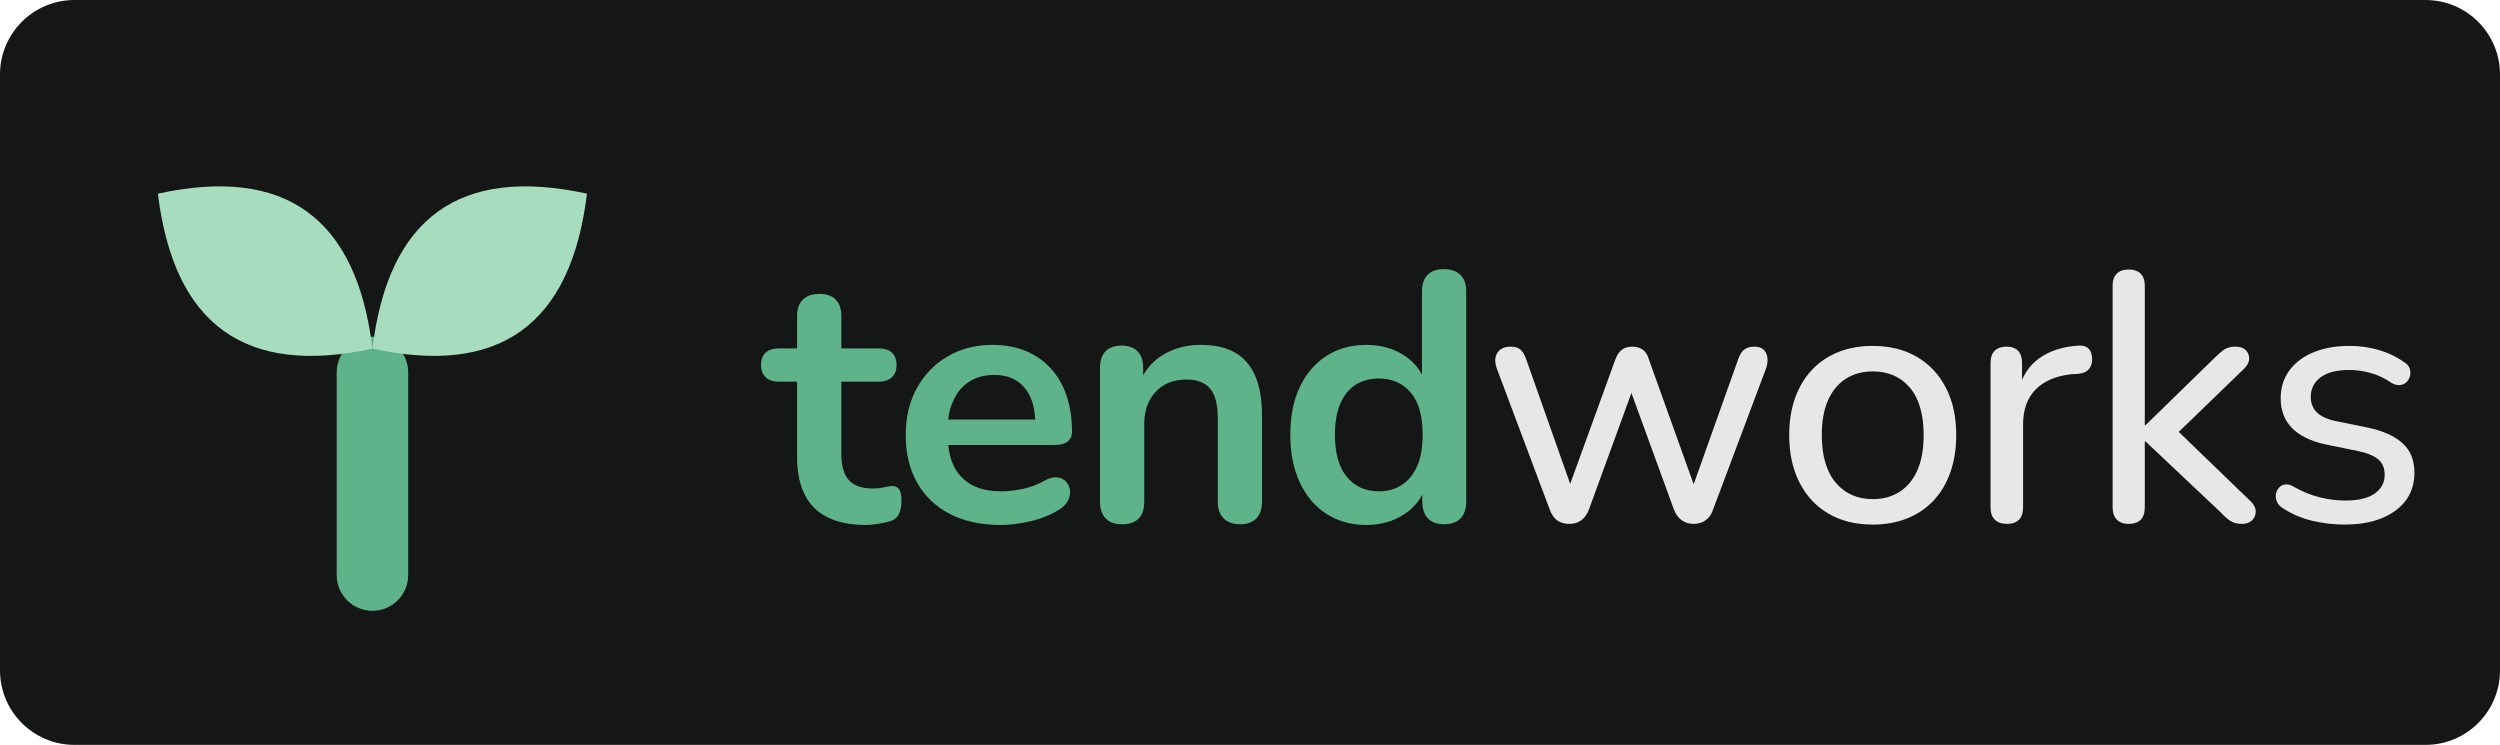
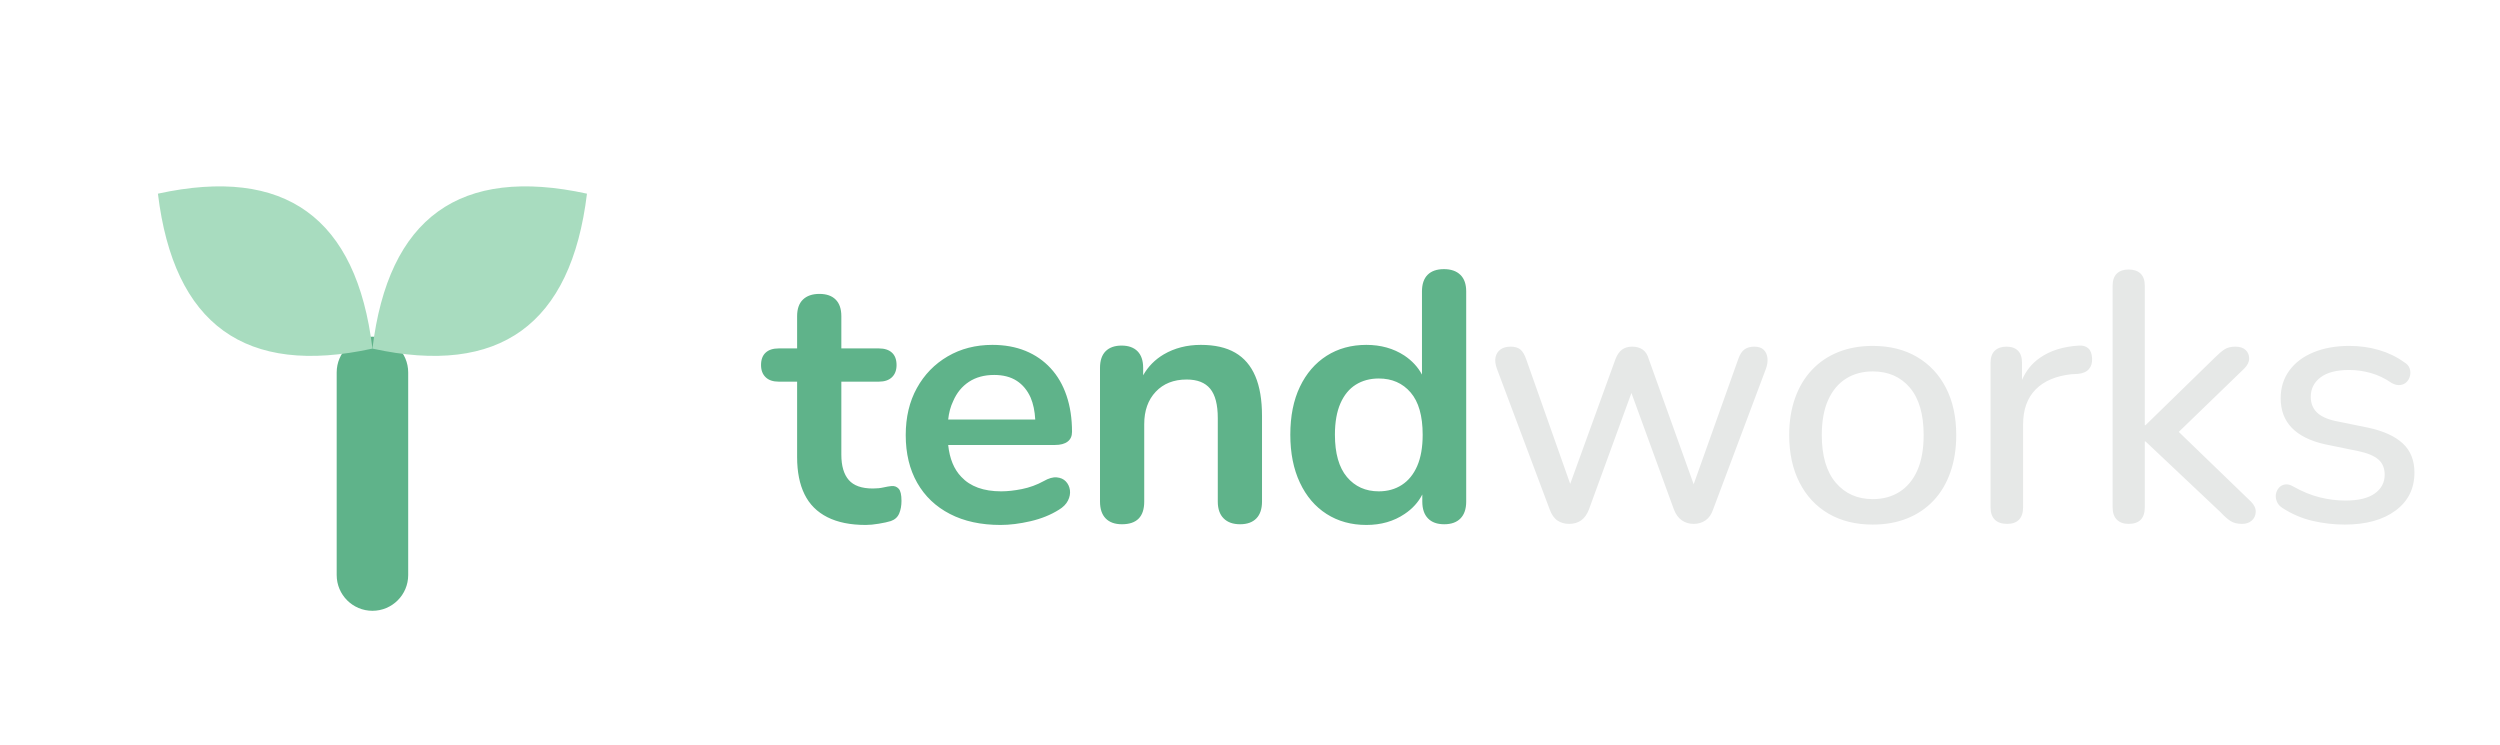
<svg xmlns="http://www.w3.org/2000/svg" width="537" height="160" viewBox="0 0 537 160">
-   <rect width="537" height="160" rx="16" fill="#151716" />
  <g transform="translate(16 16) scale(1.28)">
    <rect x="44" y="44" width="12" height="46" rx="6" fill="#5fb38a" />
    <path d="M50 46 Q46 13 14 20 Q18 53 50 46 Z" fill="#a8dcbf" />
    <path d="M50 46 Q54 13 86 20 Q82 53 50 46 Z" fill="#a8dcbf" />
  </g>
  <path d="M185.96 112.76L185.96 112.76Q181.02 112.76 177.72 111.09Q174.41 109.42 172.82 106.19Q171.22 102.96 171.22 98.17L171.22 98.17L171.22 81.98L167.27 81.98Q165.44 81.98 164.46 81.03Q163.47 80.08 163.47 78.41L163.47 78.41Q163.47 76.66 164.46 75.75Q165.44 74.84 167.27 74.84L167.27 74.84L171.22 74.84L171.22 67.92Q171.22 65.56 172.47 64.35Q173.73 63.13 176.01 63.13L176.01 63.13Q178.29 63.13 179.50 64.35Q180.72 65.56 180.72 67.92L180.72 67.92L180.72 74.84L188.78 74.84Q190.60 74.84 191.59 75.75Q192.58 76.66 192.58 78.41L192.58 78.41Q192.58 80.08 191.59 81.03Q190.60 81.98 188.78 81.98L188.78 81.98L180.72 81.98L180.72 97.64Q180.72 101.28 182.32 103.11Q183.91 104.93 187.48 104.93L187.48 104.93Q188.78 104.93 189.76 104.70Q190.75 104.48 191.51 104.40L191.51 104.40Q192.42 104.32 193.03 104.97Q193.64 105.62 193.64 107.59L193.64 107.59Q193.64 109.11 193.15 110.29Q192.65 111.47 191.36 111.92L191.36 111.92Q190.37 112.23 188.78 112.49Q187.18 112.76 185.96 112.76ZM214.92 112.76L214.92 112.76Q208.61 112.76 204.05 110.40Q199.49 108.05 197.02 103.72Q194.55 99.38 194.55 93.46L194.55 93.46Q194.55 87.68 196.95 83.35Q199.34 79.02 203.56 76.55Q207.78 74.08 213.17 74.08L213.17 74.08Q217.12 74.08 220.28 75.37Q223.43 76.66 225.67 79.09Q227.92 81.52 229.09 84.98Q230.27 88.44 230.27 92.77L230.27 92.77Q230.27 94.14 229.32 94.86Q228.37 95.58 226.62 95.58L226.62 95.58L203.67 95.58Q204.13 99.99 206.48 102.42L206.48 102.42Q209.37 105.54 215.07 105.54L215.07 105.54Q217.05 105.54 219.52 105.05Q221.99 104.55 224.19 103.34L224.19 103.34Q225.79 102.42 227.00 102.54Q228.22 102.65 228.94 103.41Q229.66 104.17 229.82 105.27Q229.97 106.38 229.40 107.52Q228.83 108.66 227.46 109.49L227.46 109.49Q224.80 111.16 221.34 111.96Q217.88 112.76 214.92 112.76ZM203.67 90.11L203.67 90.11L222.37 90.11Q222.22 87.38 221.38 85.40L221.38 85.40Q220.32 83.04 218.38 81.79Q216.44 80.54 213.55 80.54L213.55 80.54Q210.36 80.54 208.12 82.02Q205.88 83.50 204.74 86.16L204.74 86.16Q203.90 87.91 203.67 90.11ZM240.99 112.61L240.99 112.61Q238.71 112.61 237.49 111.35Q236.28 110.10 236.28 107.74L236.28 107.74L236.28 79.02Q236.28 76.66 237.49 75.44Q238.71 74.23 240.91 74.23Q243.12 74.23 244.33 75.44Q245.55 76.66 245.55 79.02L245.55 79.02L245.55 80.61Q247.14 77.80 249.96 76.13L249.96 76.13Q253.45 74.08 257.94 74.08Q262.42 74.08 265.31 75.75Q268.20 77.42 269.64 80.80Q271.08 84.18 271.08 89.35L271.08 89.35L271.08 107.74Q271.08 110.10 269.87 111.35Q268.65 112.61 266.37 112.61Q264.09 112.61 262.84 111.35Q261.58 110.10 261.58 107.74L261.58 107.74L261.58 89.81Q261.58 85.48 259.95 83.50Q258.32 81.52 254.90 81.52L254.90 81.52Q250.72 81.52 248.25 84.15Q245.78 86.77 245.78 91.10L245.78 91.10L245.78 107.74Q245.78 112.61 240.99 112.61ZM293.50 112.76L293.50 112.76Q288.64 112.76 284.95 110.40Q281.27 108.05 279.22 103.68Q277.16 99.31 277.16 93.38L277.16 93.38Q277.16 87.38 279.22 83.08Q281.27 78.79 284.95 76.43Q288.64 74.08 293.50 74.08L293.50 74.08Q298.14 74.08 301.64 76.36L301.64 76.36Q304.14 78.03 305.44 80.46L305.44 80.46L305.44 62.60Q305.44 60.24 306.65 59.03Q307.87 57.81 310.15 57.81Q312.43 57.81 313.68 59.03Q314.94 60.24 314.94 62.60L314.94 62.60L314.94 107.74Q314.94 110.10 313.72 111.35Q312.50 112.61 310.22 112.61Q307.94 112.61 306.73 111.35Q305.51 110.10 305.51 107.74L305.51 107.74L305.51 106.22Q304.22 108.73 301.71 110.40L301.71 110.40Q298.22 112.76 293.50 112.76ZM296.16 105.54L296.16 105.54Q298.98 105.54 301.10 104.17Q303.23 102.80 304.41 100.11Q305.59 97.41 305.59 93.38L305.59 93.38Q305.59 87.30 303.00 84.30Q300.42 81.30 296.16 81.30L296.16 81.30Q293.35 81.30 291.22 82.63Q289.10 83.96 287.92 86.65Q286.74 89.35 286.74 93.38L286.74 93.38Q286.74 99.38 289.32 102.46Q291.91 105.54 296.16 105.54Z" fill="#5fb38a" />
  <path d="M337.05 112.53L337.05 112.53Q335.61 112.53 334.54 111.81Q333.48 111.09 332.87 109.42L332.87 109.42L321.55 79.24Q321.02 77.80 321.24 76.74Q321.47 75.67 322.31 75.06Q323.14 74.46 324.51 74.46L324.51 74.46Q325.80 74.46 326.56 75.06Q327.32 75.67 327.86 77.27L327.86 77.27L337.28 103.94L347.01 77.12Q347.54 75.75 348.41 75.10Q349.29 74.46 350.58 74.46L350.58 74.46Q351.95 74.46 352.86 75.10Q353.77 75.75 354.15 77.12L354.15 77.12L363.80 104.02L373.38 77.12Q373.91 75.60 374.75 75.03Q375.58 74.46 376.80 74.46L376.80 74.46Q378.17 74.46 378.85 75.14Q379.54 75.82 379.65 76.93Q379.76 78.03 379.31 79.24L379.31 79.24L367.98 109.42Q367.45 111.01 366.35 111.77Q365.25 112.53 363.80 112.53Q362.36 112.53 361.26 111.77Q360.16 111.01 359.55 109.42L359.55 109.42L350.43 84.41L341.31 109.42Q340.70 111.01 339.64 111.77Q338.57 112.53 337.05 112.53ZM402.26 112.68L402.26 112.68Q396.79 112.68 392.76 110.33Q388.73 107.97 386.53 103.64Q384.32 99.31 384.32 93.46L384.32 93.46Q384.32 89.05 385.58 85.51Q386.83 81.98 389.19 79.47Q391.54 76.96 394.85 75.63Q398.16 74.30 402.26 74.30L402.26 74.30Q407.73 74.30 411.76 76.66Q415.79 79.02 417.99 83.31Q420.20 87.60 420.20 93.46L420.20 93.46Q420.20 97.86 418.94 101.44Q417.69 105.01 415.33 107.52Q412.98 110.02 409.67 111.35Q406.36 112.68 402.26 112.68ZM402.26 107.21L402.26 107.21Q405.60 107.21 408.07 105.62Q410.54 104.02 411.87 100.98Q413.20 97.94 413.20 93.46L413.20 93.46Q413.20 86.77 410.24 83.27Q407.28 79.78 402.26 79.78L402.26 79.78Q398.99 79.78 396.52 81.33Q394.05 82.89 392.68 85.93Q391.32 88.97 391.32 93.46L391.32 93.46Q391.32 100.14 394.32 103.68Q397.32 107.21 402.26 107.21ZM431.14 112.53L431.14 112.53Q429.39 112.53 428.48 111.62Q427.57 110.71 427.57 108.96L427.57 108.96L427.57 77.95Q427.57 76.20 428.48 75.33Q429.39 74.46 430.99 74.46Q432.58 74.46 433.46 75.33Q434.33 76.20 434.33 77.95L434.33 77.95L434.33 81.60Q435.62 78.64 438.13 76.89L438.13 76.89Q441.48 74.53 446.57 74.23L446.57 74.23Q447.78 74.15 448.54 74.80Q449.30 75.44 449.38 76.96L449.38 76.96Q449.46 78.41 448.70 79.28Q447.94 80.16 446.34 80.31L446.34 80.31L444.97 80.38Q439.96 80.92 437.26 83.65Q434.56 86.39 434.56 91.18L434.56 91.18L434.56 108.96Q434.56 110.71 433.69 111.62Q432.81 112.53 431.14 112.53ZM457.21 112.53L457.21 112.53Q455.61 112.53 454.70 111.62Q453.79 110.71 453.79 108.96L453.79 108.96L453.79 61.38Q453.79 59.64 454.70 58.76Q455.61 57.89 457.21 57.89L457.21 57.89Q458.88 57.89 459.79 58.76Q460.70 59.64 460.70 61.38L460.70 61.38L460.70 91.33L460.86 91.33L475.75 76.81Q476.89 75.67 477.80 75.06Q478.72 74.46 480.16 74.46Q481.60 74.46 482.36 75.18Q483.12 75.90 483.12 77.00Q483.12 78.10 482.06 79.17L482.06 79.17L468 92.77L483.50 107.74Q484.57 108.81 484.53 109.95Q484.49 111.09 483.69 111.81Q482.90 112.53 481.60 112.53L481.60 112.53Q480.08 112.53 479.13 111.92Q478.18 111.32 476.97 110.02L476.97 110.02L460.86 94.82L460.70 94.82L460.70 108.96Q460.70 112.53 457.21 112.53ZM503.64 112.68L503.64 112.68Q500.22 112.68 496.77 111.89Q493.31 111.09 490.27 109.11L490.27 109.11Q489.43 108.58 489.09 107.78Q488.75 106.98 488.86 106.19Q488.98 105.39 489.51 104.78Q490.04 104.17 490.84 104.06Q491.64 103.94 492.55 104.48L492.55 104.48Q495.51 106.15 498.29 106.83Q501.06 107.52 503.80 107.52L503.80 107.52Q507.98 107.52 510.10 106.00Q512.23 104.48 512.23 101.97L512.23 101.97Q512.23 99.84 510.83 98.66Q509.42 97.48 506.46 96.88L506.46 96.88L499.39 95.43Q494.68 94.37 492.28 91.90Q489.89 89.43 489.89 85.55L489.89 85.55Q489.89 82.13 491.75 79.59Q493.61 77.04 496.96 75.67Q500.30 74.30 504.63 74.30L504.63 74.30Q507.98 74.30 510.98 75.18Q513.98 76.05 516.41 77.80L516.41 77.80Q517.32 78.33 517.59 79.13Q517.86 79.93 517.67 80.73Q517.48 81.52 516.94 82.06Q516.41 82.59 515.58 82.70Q514.74 82.82 513.75 82.28L513.75 82.28Q511.55 80.76 509.23 80.12Q506.91 79.47 504.63 79.47L504.63 79.47Q500.53 79.47 498.44 81.07Q496.35 82.66 496.35 85.25L496.35 85.25Q496.35 87.22 497.60 88.52Q498.86 89.81 501.59 90.42L501.59 90.42L508.66 91.86Q513.60 92.92 516.11 95.24Q518.62 97.56 518.62 101.51L518.62 101.51Q518.62 106.68 514.55 109.68Q510.48 112.68 503.64 112.68Z" fill="#e6e8e7" />
</svg>
